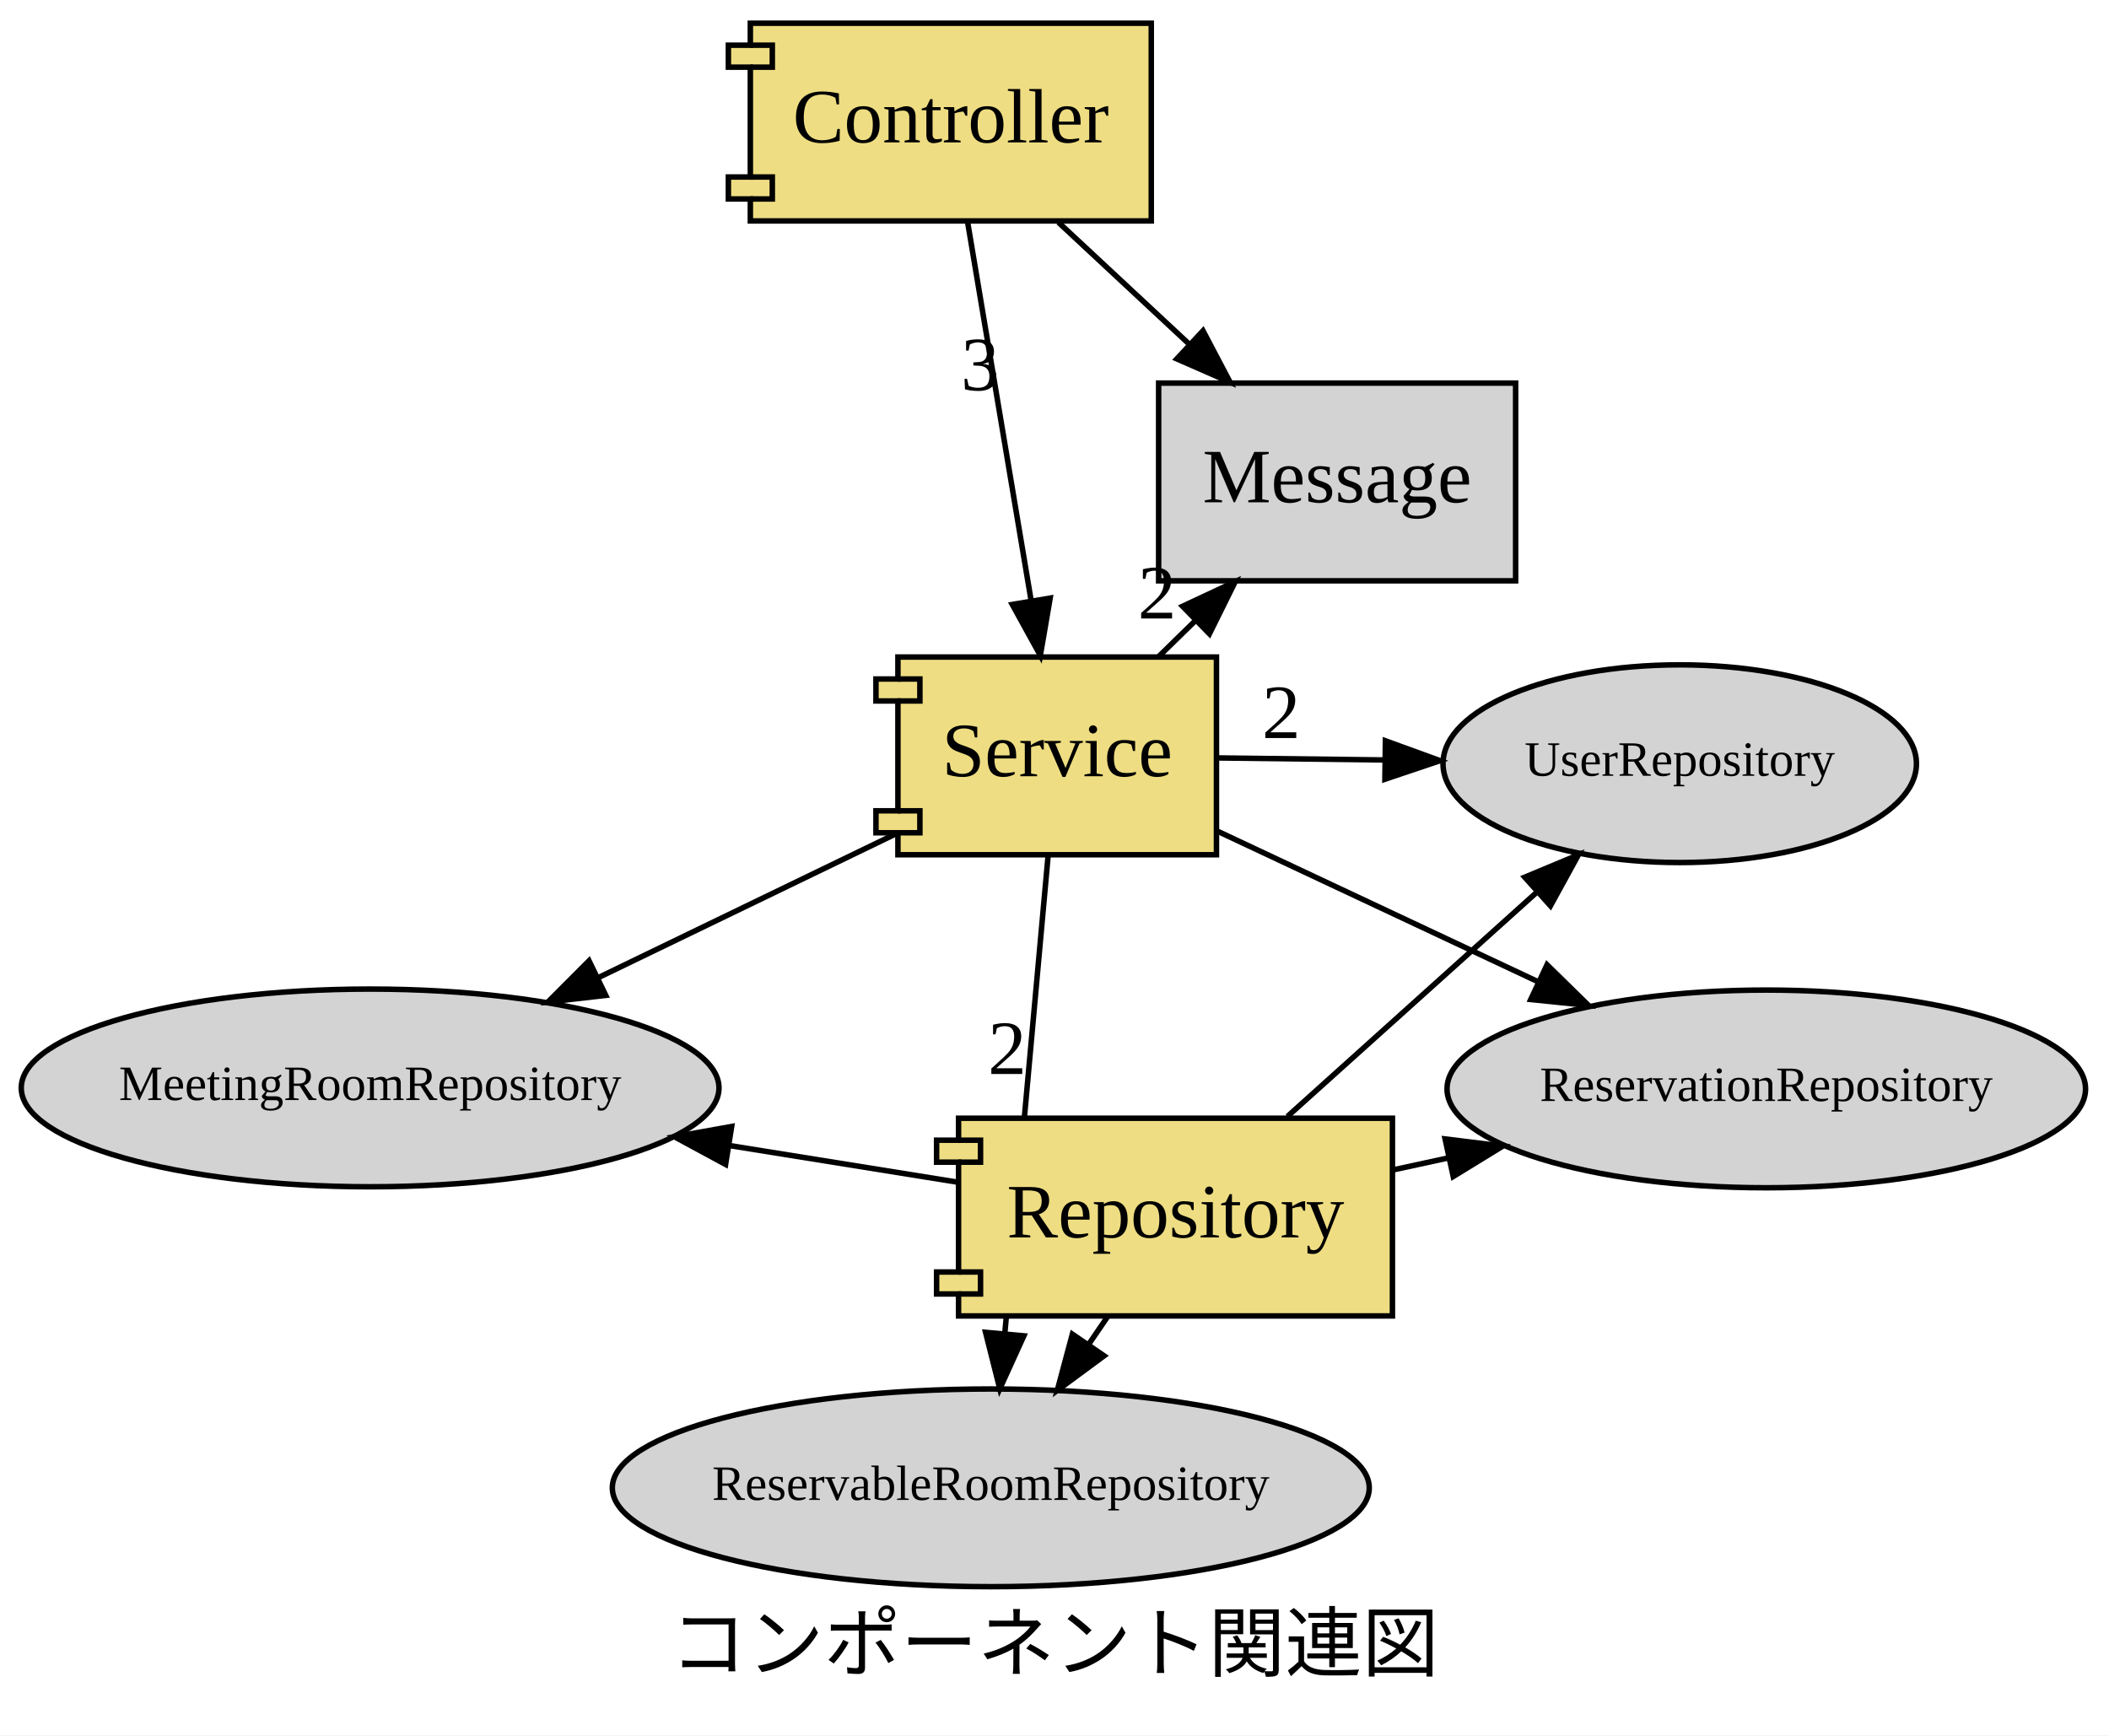
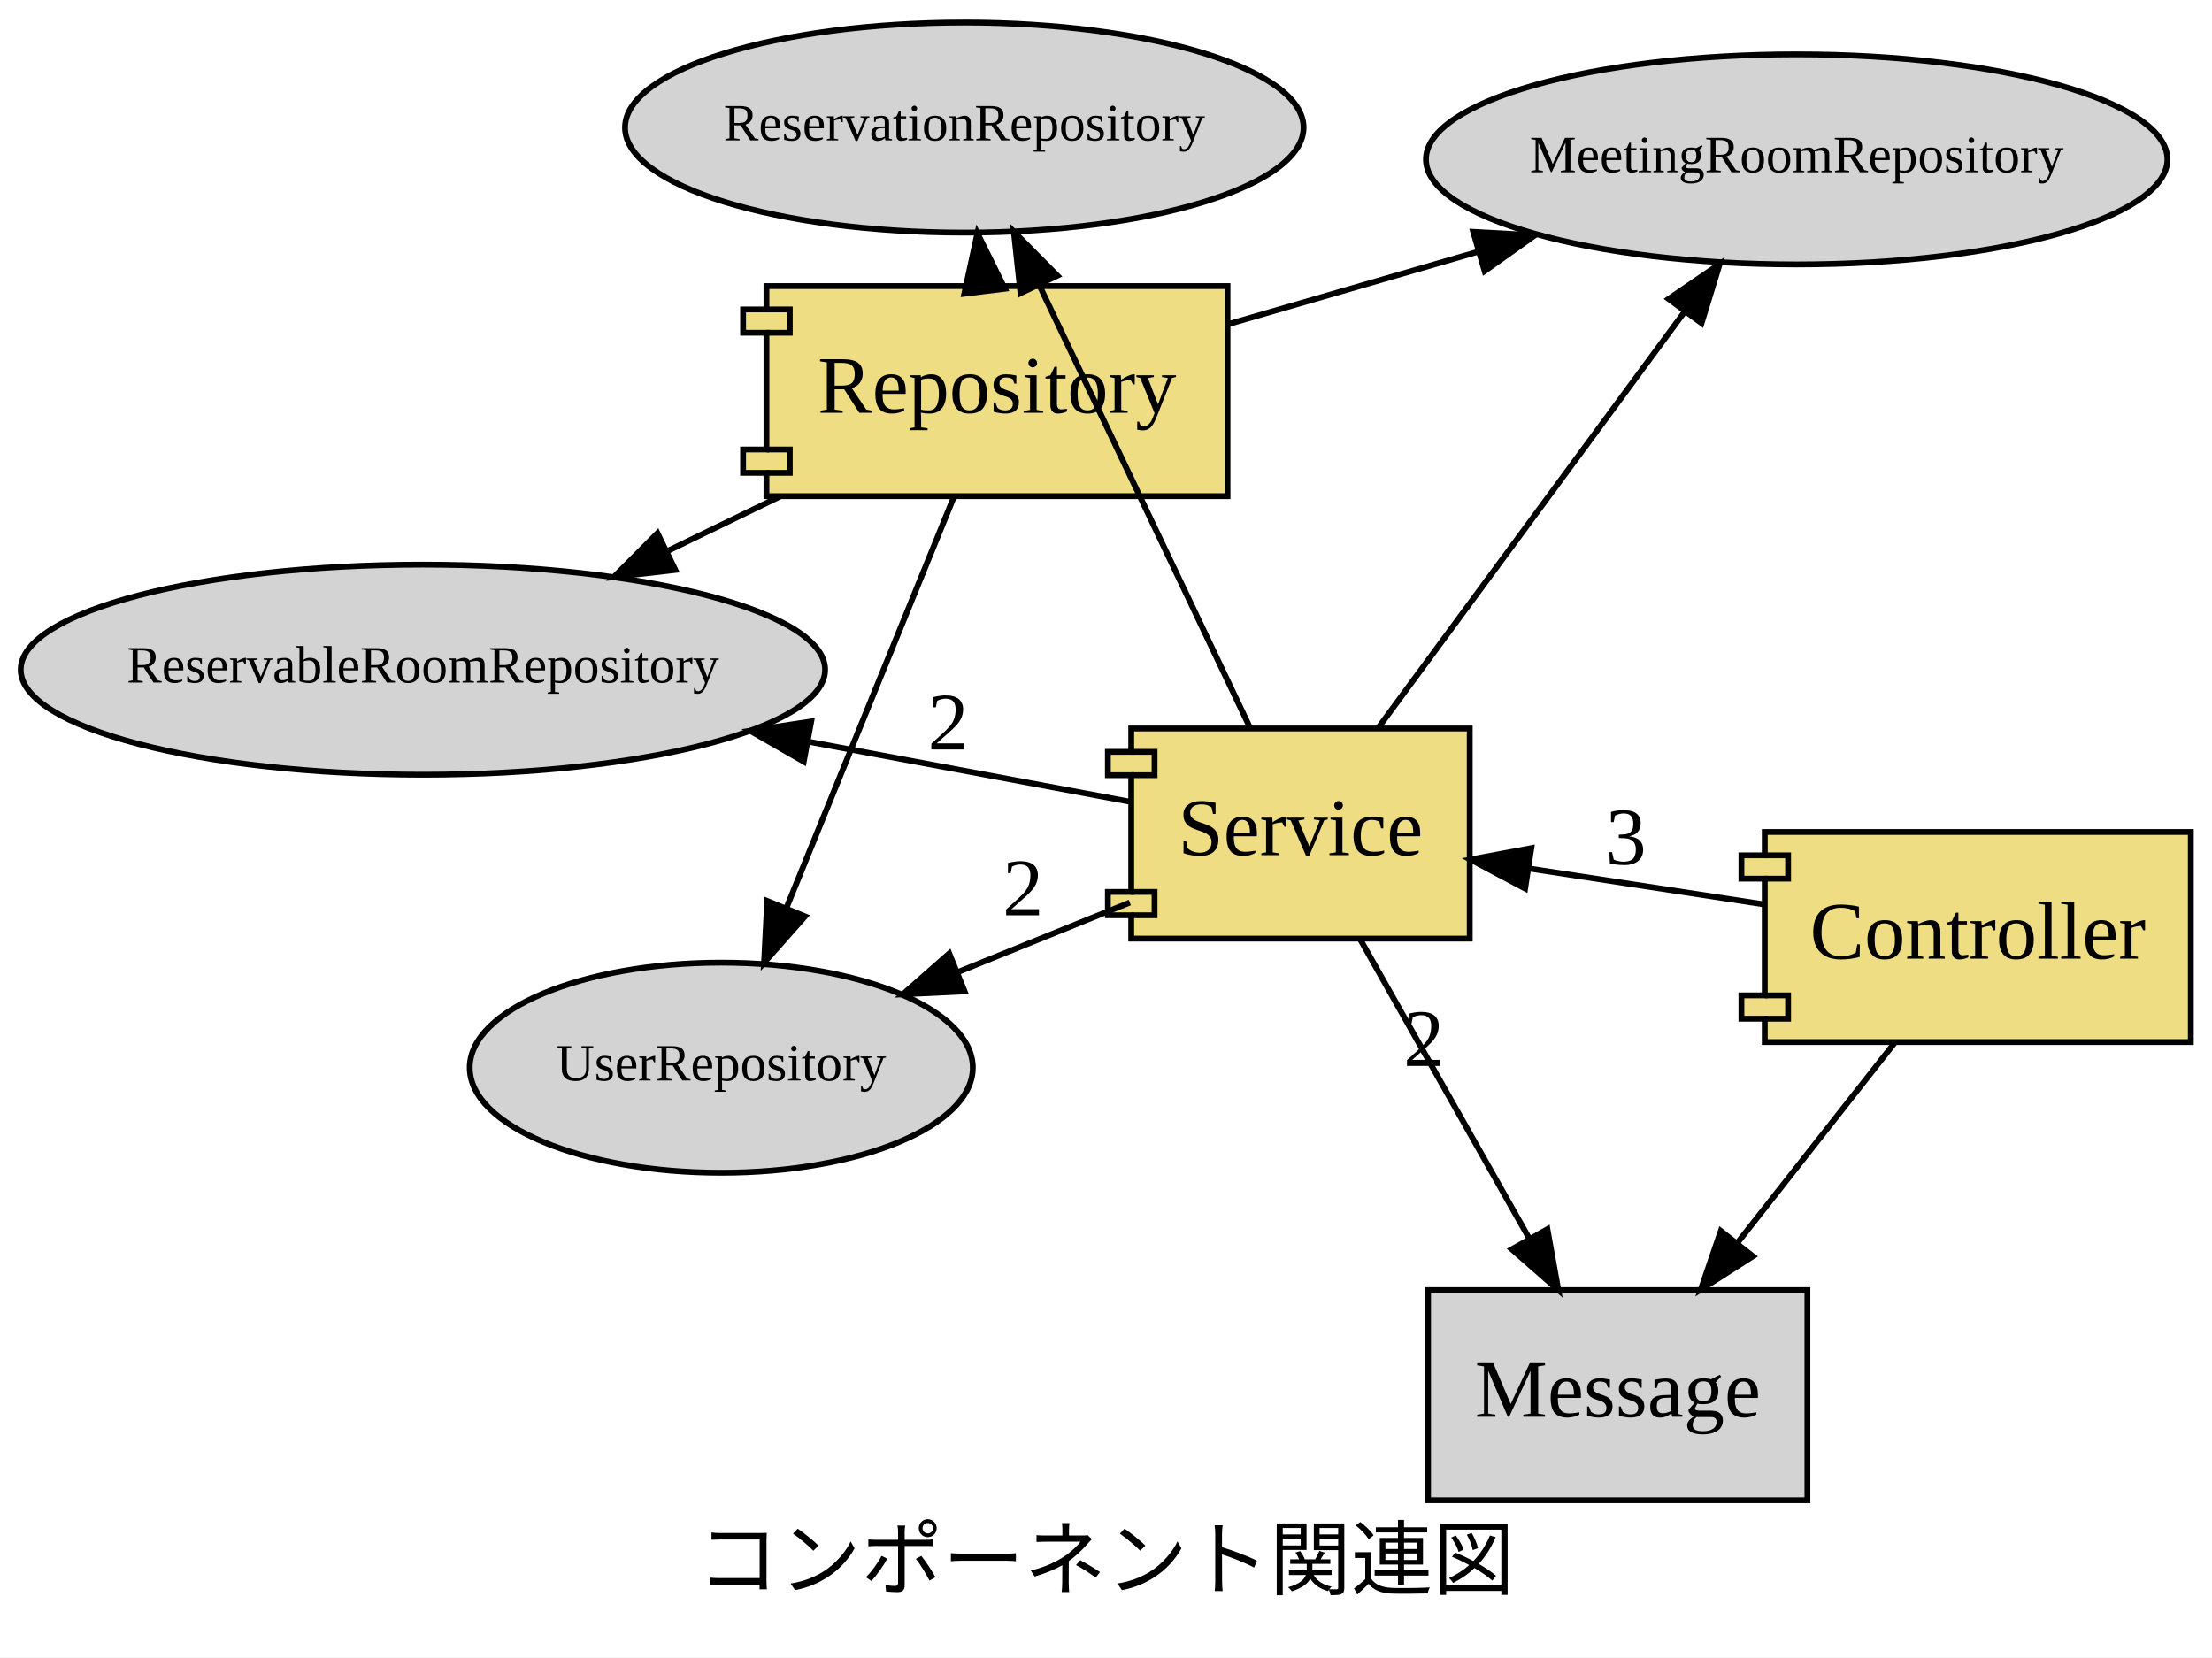
- <svg xmlns="http://www.w3.org/2000/svg" width="384pt" height="316pt" viewBox="0.00 0.00 384.00 316.00">
-   <g id="graph0" class="graph" transform="scale(1 1) rotate(0) translate(4 289)">
-     <polygon fill="white" stroke="transparent" points="-4,27 -4,-289 380,-289 380,27 -4,27" />
-     <text text-anchor="middle" x="188" y="15.2" font-family="Times New Roman,serif" font-size="14.00">コンポーネント関連図
+ <svg xmlns="http://www.w3.org/2000/svg" width="379pt" height="284pt" viewBox="0.00 0.00 379.00 284.00">
+   <g id="graph0" class="graph" transform="scale(1 1) rotate(0) translate(4 257)">
+     <polygon fill="white" stroke="transparent" points="-4,27 -4,-257 375,-257 375,27 -4,27" />
+     <text text-anchor="middle" x="185.5" y="15.2" font-family="Times New Roman,serif" font-size="14.00">コンポーネント関連図
        </text>
    <g id="node1" class="node">
-       <polygon fill="#eedd82" stroke="black" points="217.49,-169.36 159.49,-169.36 159.49,-165.36 155.49,-165.36 155.49,-161.36 159.49,-161.36 159.49,-141.36 155.49,-141.36 155.49,-137.36 159.49,-137.36 159.49,-133.36 217.49,-133.36 217.49,-169.36" />
-       <polyline fill="none" stroke="black" points="159.49,-165.36 163.49,-165.36 163.49,-161.36 159.49,-161.36 " />
-       <polyline fill="none" stroke="black" points="159.49,-141.36 163.49,-141.36 163.49,-137.36 159.49,-137.36 " />
-       <text text-anchor="middle" x="188.49" y="-147.66" font-family="Times New Roman,serif" font-size="14.00">
+       <polygon fill="#eedd82" stroke="black" points="206.32,-207.98 127.32,-207.98 127.32,-203.98 123.32,-203.98 123.32,-199.98 127.32,-199.98 127.32,-179.98 123.32,-179.98 123.32,-175.98 127.32,-175.98 127.32,-171.98 206.32,-171.98 206.32,-207.98" />
+       <polyline fill="none" stroke="black" points="127.32,-203.98 131.32,-203.98 131.32,-199.98 127.32,-199.98 " />
+       <polyline fill="none" stroke="black" points="127.32,-179.98 131.32,-179.98 131.32,-175.98 127.32,-175.98 " />
+       <text text-anchor="middle" x="166.82" y="-186.28" font-family="Times New Roman,serif" font-size="14.00">
+                 Repository
+             </text>
+     </g>
+     <g id="node3" class="node">
+       <ellipse fill="lightgrey" stroke="black" cx="119.58" cy="-74.05" rx="43.1" ry="18" />
+       <text text-anchor="middle" x="119.58" y="-71.85" font-family="Times New Roman,serif" font-size="9.00">
+                 UserRepository
+             </text>
+     </g>
+     <g id="edge11" class="edge">
+       <path fill="none" stroke="black" d="M159.44,-171.86C151.75,-152.98 139.59,-123.15 130.73,-101.4" />
+       <polygon fill="black" stroke="black" points="133.93,-99.98 126.91,-92.04 127.45,-102.62 133.93,-99.98" />
+     </g>
+     <g id="node4" class="node">
+       <ellipse fill="lightgrey" stroke="black" cx="161.22" cy="-235.14" rx="58.13" ry="18" />
+       <text text-anchor="middle" x="161.22" y="-232.94" font-family="Times New Roman,serif" font-size="9.00">
+                 ReservationRepository
+             </text>
+     </g>
+     <g id="edge2" class="edge">
+       <path fill="none" stroke="black" d="M164.58,-208.09C164.56,-208.18 164.55,-208.27 164.54,-208.36" />
+       <polygon fill="black" stroke="black" points="161.22,-206.67 163.47,-217.03 168.17,-207.53 161.22,-206.67" />
+     </g>
+     <g id="node5" class="node">
+       <ellipse fill="lightgrey" stroke="black" cx="303.84" cy="-229.69" rx="63.52" ry="18" />
+       <text text-anchor="middle" x="303.84" y="-227.49" font-family="Times New Roman,serif" font-size="9.00">
+                 MeetingRoomRepository
+             </text>
+     </g>
+     <g id="edge6" class="edge">
+       <path fill="none" stroke="black" d="M206.46,-201.46C219.81,-205.33 234.96,-209.72 249.26,-213.87" />
+       <polygon fill="black" stroke="black" points="248.42,-217.27 259,-216.69 250.37,-210.55 248.42,-217.27" />
+     </g>
+     <g id="node6" class="node">
+       <ellipse fill="lightgrey" stroke="black" cx="68.46" cy="-142.25" rx="68.91" ry="18" />
+       <text text-anchor="middle" x="68.46" y="-140.05" font-family="Times New Roman,serif" font-size="9.00">
+                 ReservableRoomRepository
+             </text>
+     </g>
+     <g id="edge9" class="edge">
+       <path fill="none" stroke="black" d="M129.64,-171.93C123.35,-168.88 116.78,-165.7 110.39,-162.59" />
+       <polygon fill="black" stroke="black" points="111.71,-159.34 101.18,-158.13 108.65,-165.64 111.71,-159.34" />
+     </g>
+     <g id="node2" class="node">
+       <polygon fill="#eedd82" stroke="black" points="247.82,-132.17 189.82,-132.17 189.82,-128.17 185.82,-128.17 185.82,-124.17 189.82,-124.17 189.82,-104.17 185.82,-104.17 185.82,-100.17 189.82,-100.17 189.82,-96.17 247.82,-96.17 247.82,-132.17" />
+       <polyline fill="none" stroke="black" points="189.82,-128.17 193.82,-128.17 193.82,-124.17 189.82,-124.17 " />
+       <polyline fill="none" stroke="black" points="189.82,-104.17 193.82,-104.17 193.82,-100.17 189.82,-100.17 " />
+       <text text-anchor="middle" x="218.82" y="-110.47" font-family="Times New Roman,serif" font-size="14.00">
                Service
            </text>
    </g>
-     <g id="node3" class="node">
-       <polygon fill="lightgrey" stroke="black" points="271.96,-219.24 206.96,-219.24 206.96,-183.24 271.96,-183.24 271.96,-219.24" />
-       <text text-anchor="middle" x="239.46" y="-197.54" font-family="Times New Roman,serif" font-size="14.00">
+     <g id="edge7" class="edge">
+       <path fill="none" stroke="black" d="M189.58,-102.35C180.31,-98.6 169.89,-94.39 159.98,-90.38" />
+       <polygon fill="black" stroke="black" points="161.27,-87.13 150.68,-86.62 158.64,-93.62 161.27,-87.13" />
+       <text text-anchor="middle" x="171.28" y="-100.17" font-family="Times New Roman,serif" font-size="14.00">2
+             </text>
+     </g>
+     <g id="edge10" class="edge">
+       <path fill="none" stroke="black" d="M210.19,-132.28C200.64,-152.35 185.12,-184.93 174.12,-208.04" />
+       <polygon fill="black" stroke="black" points="170.85,-206.76 169.71,-217.3 177.17,-209.77 170.85,-206.76" />
+     </g>
+     <g id="edge5" class="edge">
+       <path fill="none" stroke="black" d="M232.1,-132.22C246.2,-151.38 268.62,-181.83 284.64,-203.6" />
+       <polygon fill="black" stroke="black" points="281.9,-205.78 290.65,-211.76 287.54,-201.63 281.9,-205.78" />
+     </g>
+     <g id="edge3" class="edge">
+       <path fill="none" stroke="black" d="M189.47,-119.65C173.75,-122.59 153.71,-126.33 134.48,-129.92" />
+       <polygon fill="black" stroke="black" points="133.71,-126.5 124.52,-131.78 134.99,-133.38 133.71,-126.5" />
+       <text text-anchor="middle" x="158.47" y="-128.58" font-family="Times New Roman,serif" font-size="14.00">2
+             </text>
+     </g>
+     <g id="node8" class="node">
+       <polygon fill="lightgrey" stroke="black" points="305.68,-35.94 240.68,-35.94 240.68,0.06 305.68,0.06 305.68,-35.94" />
+       <text text-anchor="middle" x="273.18" y="-14.24" font-family="Times New Roman,serif" font-size="14.00">
                Message
            </text>
    </g>
    <g id="edge4" class="edge">
-       <path fill="none" stroke="black" d="M206.89,-169.37C209.03,-171.46 211.24,-173.62 213.45,-175.79" />
-       <polygon fill="black" stroke="black" points="211.32,-178.6 220.91,-183.09 216.21,-173.59 211.32,-178.6" />
-       <text text-anchor="middle" x="206.67" y="-176.38" font-family="Times New Roman,serif" font-size="14.00">2
+       <path fill="none" stroke="black" d="M229.04,-96.07C237.17,-81.69 248.66,-61.35 257.88,-45.03" />
+       <polygon fill="black" stroke="black" points="261.13,-46.38 263,-35.95 255.03,-42.94 261.13,-46.38" />
+       <text text-anchor="middle" x="239.96" y="-74.35" font-family="Times New Roman,serif" font-size="14.00">2
            </text>
    </g>
-     <g id="node4" class="node">
-       <ellipse fill="lightgrey" stroke="black" cx="301.84" cy="-149.94" rx="43.1" ry="18" />
-       <text text-anchor="middle" x="301.84" y="-147.74" font-family="Times New Roman,serif" font-size="9.00">
-                 UserRepository
-             </text>
-     </g>
-     <g id="edge7" class="edge">
-       <path fill="none" stroke="black" d="M217.68,-150.99C226.93,-150.88 237.47,-150.75 247.88,-150.62" />
-       <polygon fill="black" stroke="black" points="248.25,-154.11 258.2,-150.49 248.16,-147.11 248.25,-154.11" />
-       <text text-anchor="middle" x="229.28" y="-154.61" font-family="Times New Roman,serif" font-size="14.00">2
-             </text>
-     </g>
-     <g id="node5" class="node">
-       <ellipse fill="lightgrey" stroke="black" cx="317.6" cy="-90.72" rx="58.13" ry="18" />
-       <text text-anchor="middle" x="317.6" y="-88.52" font-family="Times New Roman,serif" font-size="9.00">
-                 ReservationRepository
-             </text>
-     </g>
-     <g id="edge10" class="edge">
-       <path fill="none" stroke="black" d="M217.78,-137.6C235.05,-129.49 257.16,-119.1 276.19,-110.17" />
-       <polygon fill="black" stroke="black" points="277.68,-113.33 285.24,-105.92 274.71,-107 277.68,-113.33" />
-     </g>
-     <g id="node6" class="node">
-       <ellipse fill="lightgrey" stroke="black" cx="63.39" cy="-90.9" rx="63.52" ry="18" />
-       <text text-anchor="middle" x="63.39" y="-88.7" font-family="Times New Roman,serif" font-size="9.00">
-                 MeetingRoomRepository
-             </text>
-     </g>
-     <g id="edge5" class="edge">
-       <path fill="none" stroke="black" d="M159.47,-137.34C143.24,-129.49 122.74,-119.59 104.85,-110.94" />
-       <polygon fill="black" stroke="black" points="106.29,-107.75 95.77,-106.55 103.25,-114.05 106.29,-107.75" />
-     </g>
    <g id="node7" class="node">
-       <ellipse fill="lightgrey" stroke="black" cx="176.4" cy="-18.08" rx="68.91" ry="18" />
-       <text text-anchor="middle" x="176.4" y="-15.88" font-family="Times New Roman,serif" font-size="9.00">
-                 ReservableRoomRepository
-             </text>
-     </g>
-     <g id="edge3" class="edge">
-       <path fill="none" stroke="black" d="M186.83,-133.11C184.8,-110.68 181.32,-72.37 178.95,-46.18" />
-       <polygon fill="black" stroke="black" points="182.42,-45.76 178.04,-36.12 175.45,-46.39 182.42,-45.76" />
-       <text text-anchor="middle" x="179.39" y="-93.44" font-family="Times New Roman,serif" font-size="14.00">2
-             </text>
-     </g>
-     <g id="node2" class="node">
-       <polygon fill="#eedd82" stroke="black" points="205.62,-284.77 132.62,-284.77 132.62,-280.77 128.62,-280.77 128.62,-276.77 132.62,-276.77 132.62,-256.77 128.62,-256.77 128.62,-252.77 132.62,-252.77 132.62,-248.77 205.62,-248.77 205.62,-284.77" />
-       <polyline fill="none" stroke="black" points="132.62,-280.77 136.62,-280.77 136.62,-276.77 132.62,-276.77 " />
-       <polyline fill="none" stroke="black" points="132.62,-256.77 136.62,-256.77 136.62,-252.77 132.62,-252.77 " />
-       <text text-anchor="middle" x="169.12" y="-263.07" font-family="Times New Roman,serif" font-size="14.00">
+       <polygon fill="#eedd82" stroke="black" points="371.37,-114.44 298.37,-114.44 298.37,-110.44 294.37,-110.44 294.37,-106.44 298.37,-106.44 298.37,-86.44 294.37,-86.44 294.37,-82.44 298.37,-82.44 298.37,-78.44 371.37,-78.44 371.37,-114.44" />
+       <polyline fill="none" stroke="black" points="298.37,-110.44 302.37,-110.44 302.37,-106.44 298.37,-106.44 " />
+       <polyline fill="none" stroke="black" points="298.37,-86.44 302.37,-86.44 302.37,-82.44 298.37,-82.44 " />
+       <text text-anchor="middle" x="334.87" y="-92.74" font-family="Times New Roman,serif" font-size="14.00">
                Controller
            </text>
    </g>
    <g id="edge1" class="edge">
-       <path fill="none" stroke="black" d="M172.15,-248.74C175.26,-230.21 180.14,-201.12 183.76,-179.55" />
-       <polygon fill="black" stroke="black" points="187.21,-180.09 185.42,-169.65 180.31,-178.93 187.21,-180.09" />
-       <text text-anchor="middle" x="174.45" y="-217.95" font-family="Times New Roman,serif" font-size="14.00">3
+       <path fill="none" stroke="black" d="M298.15,-102.05C285.37,-104 270.98,-106.2 258,-108.18" />
+       <polygon fill="black" stroke="black" points="257.31,-104.75 247.95,-109.72 258.37,-111.67 257.31,-104.75" />
+       <text text-anchor="middle" x="274.58" y="-108.91" font-family="Times New Roman,serif" font-size="14.00">3
            </text>
    </g>
    <g id="edge8" class="edge">
-       <path fill="none" stroke="black" d="M188.71,-248.52C196.03,-241.7 204.48,-233.83 212.35,-226.5" />
-       <polygon fill="black" stroke="black" points="215.04,-228.77 219.97,-219.4 210.27,-223.65 215.04,-228.77" />
-     </g>
-     <g id="node8" class="node">
-       <polygon fill="#eedd82" stroke="black" points="249.53,-85.38 170.53,-85.38 170.53,-81.38 166.53,-81.38 166.53,-77.38 170.53,-77.38 170.53,-57.38 166.53,-57.38 166.53,-53.38 170.53,-53.38 170.53,-49.38 249.53,-49.38 249.53,-85.38" />
-       <polyline fill="none" stroke="black" points="170.53,-81.38 174.53,-81.38 174.53,-77.38 170.53,-77.38 " />
-       <polyline fill="none" stroke="black" points="170.53,-57.38 174.53,-57.38 174.53,-53.38 170.53,-53.38 " />
-       <text text-anchor="middle" x="210.03" y="-63.68" font-family="Times New Roman,serif" font-size="14.00">
-                 Repository
-             </text>
-     </g>
-     <g id="edge11" class="edge">
-       <path fill="none" stroke="black" d="M230.41,-85.7C243.78,-97.73 261.39,-113.56 275.78,-126.5" />
-       <polygon fill="black" stroke="black" points="273.62,-129.27 283.4,-133.35 278.3,-124.06 273.62,-129.27" />
-     </g>
-     <g id="edge2" class="edge">
-       <path fill="none" stroke="black" d="M249.78,-76C253.01,-76.7 256.32,-77.42 259.64,-78.14" />
-       <polygon fill="black" stroke="black" points="259.12,-81.61 269.63,-80.31 260.6,-74.77 259.12,-81.61" />
-     </g>
-     <g id="edge6" class="edge">
-       <path fill="none" stroke="black" d="M170.35,-73.74C157.59,-75.79 143.08,-78.12 128.97,-80.38" />
-       <polygon fill="black" stroke="black" points="128.11,-76.97 118.79,-82.01 129.22,-83.88 128.11,-76.97" />
-     </g>
-     <g id="edge9" class="edge">
-       <path fill="none" stroke="black" d="M197.7,-49.3C196.58,-47.65 195.42,-45.96 194.26,-44.26" />
-       <polygon fill="black" stroke="black" points="197.03,-42.12 188.51,-35.83 191.25,-46.06 197.03,-42.12" />
+       <path fill="none" stroke="black" d="M320.56,-78.23C312.62,-68.12 302.6,-55.37 293.82,-44.21" />
+       <polygon fill="black" stroke="black" points="296.34,-41.74 287.41,-36.04 290.84,-46.07 296.34,-41.74" />
    </g>
  </g>
</svg>
